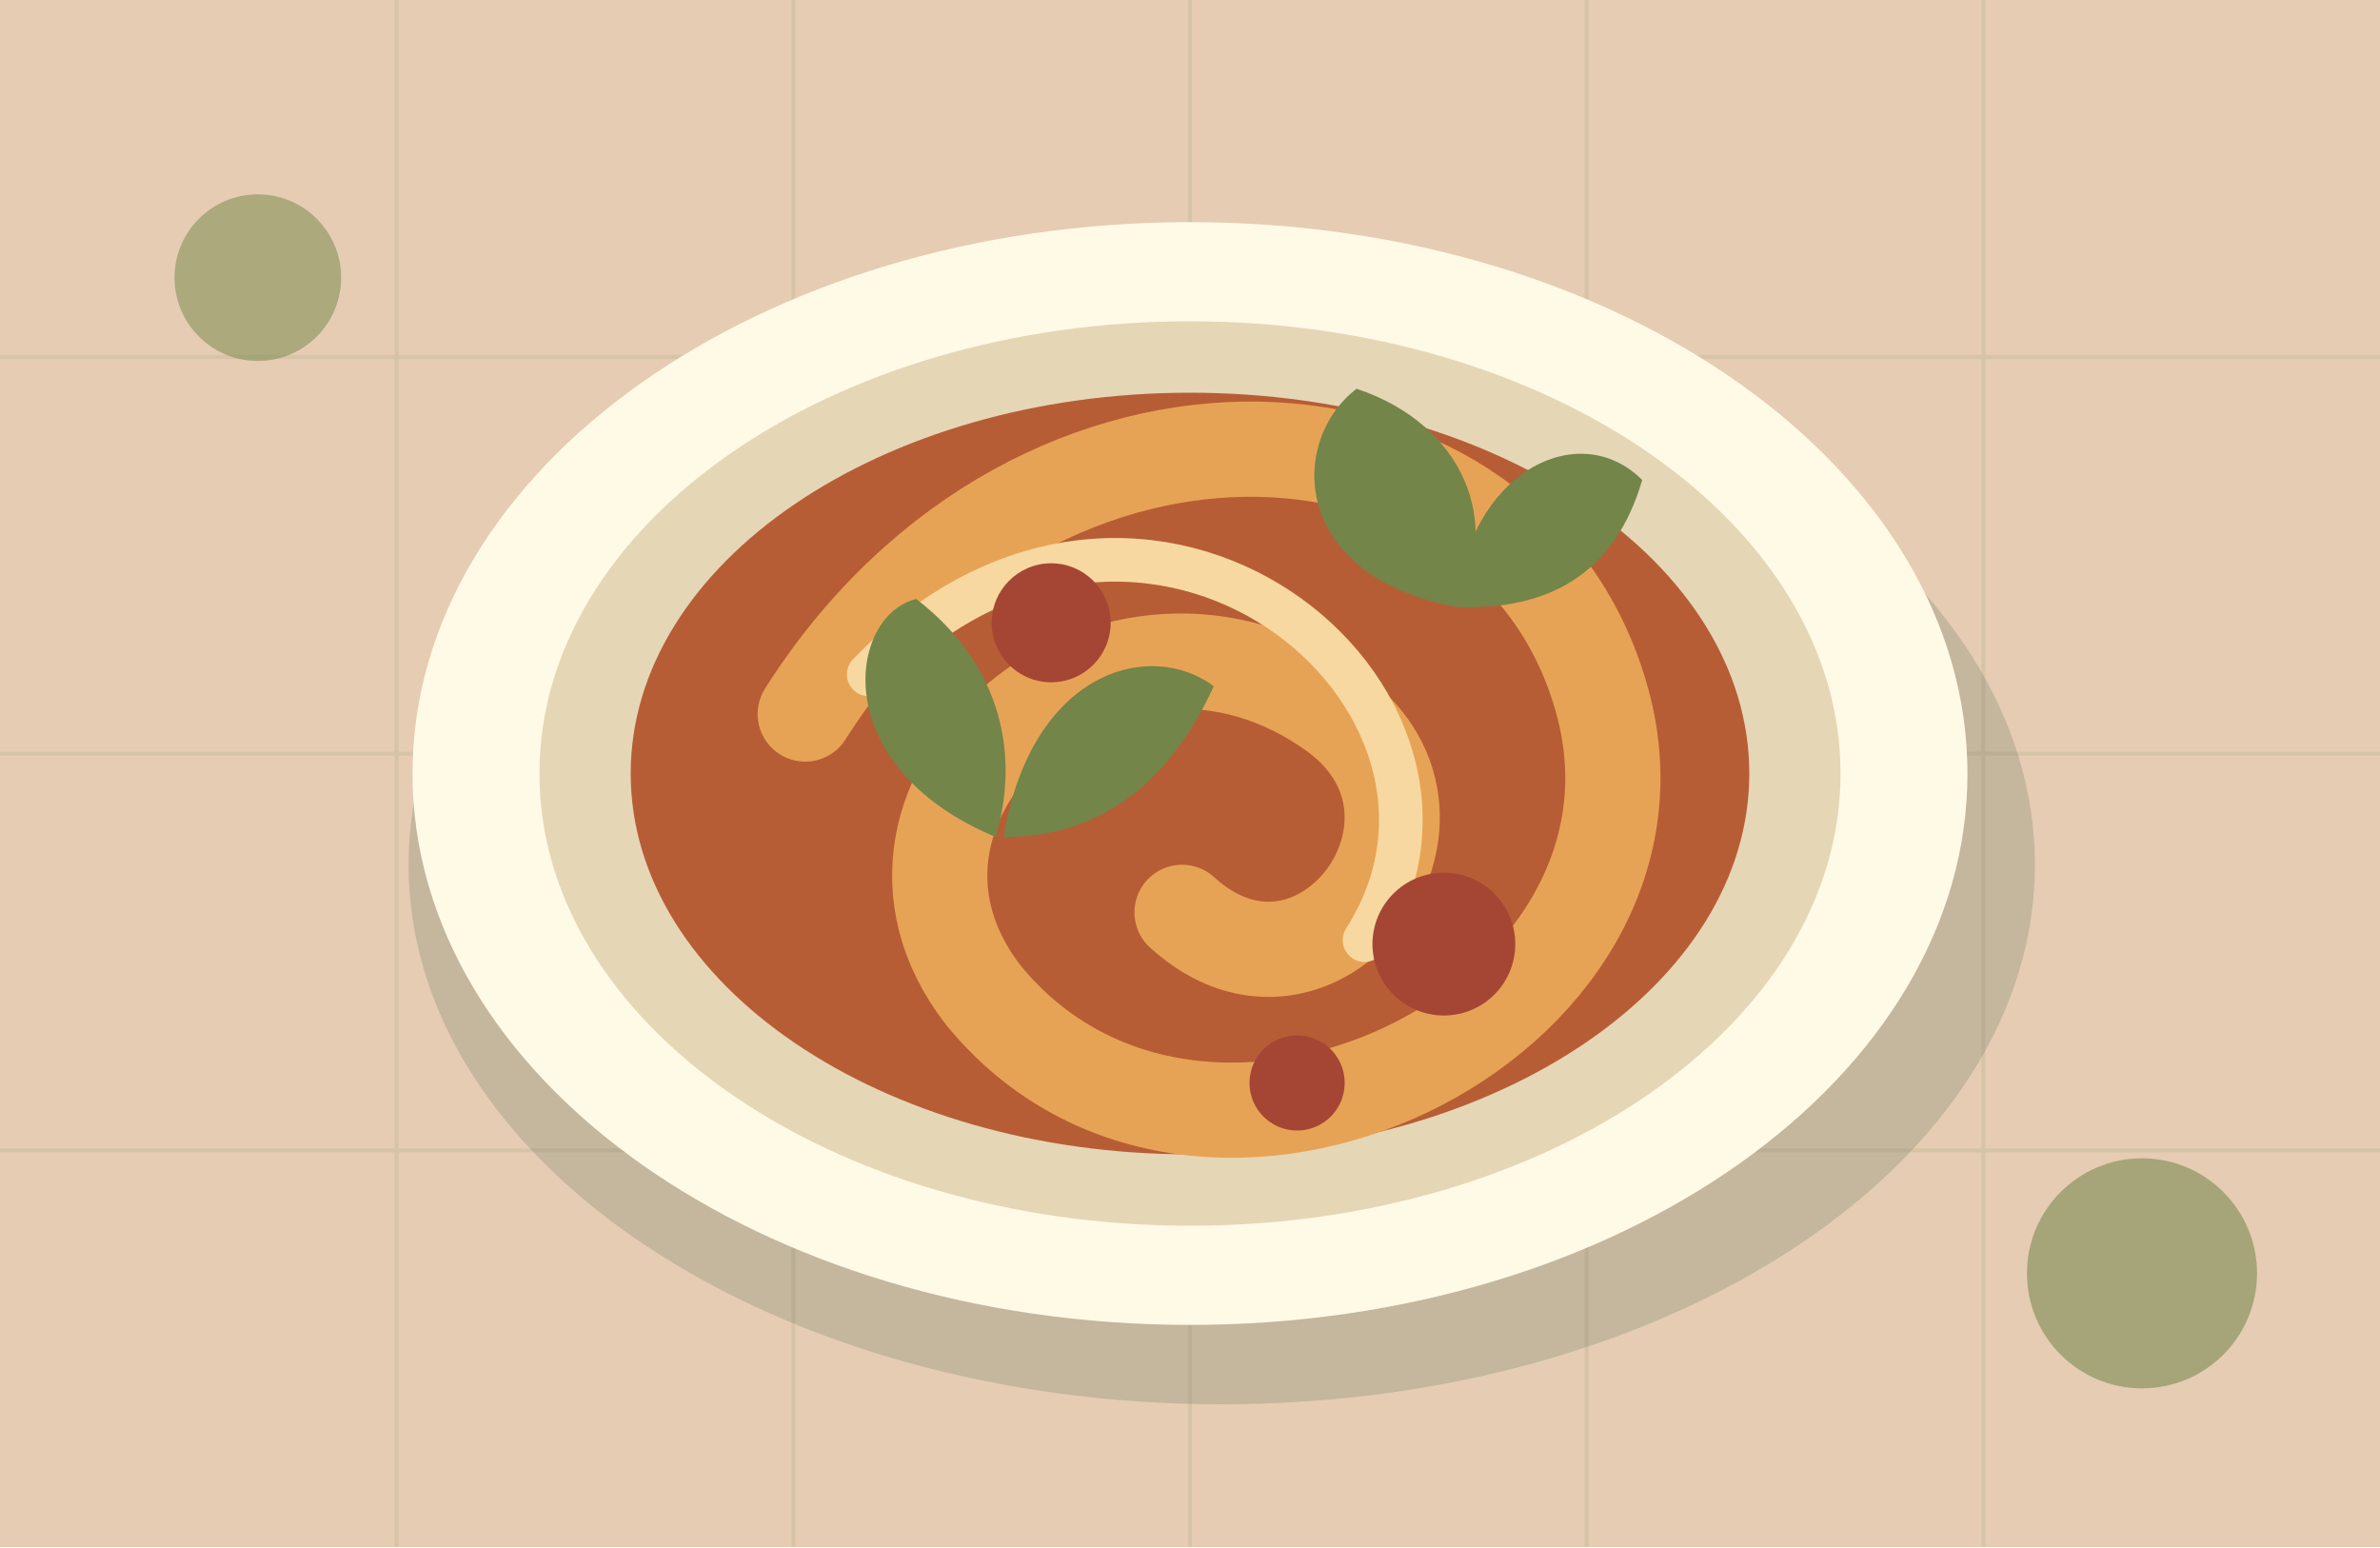
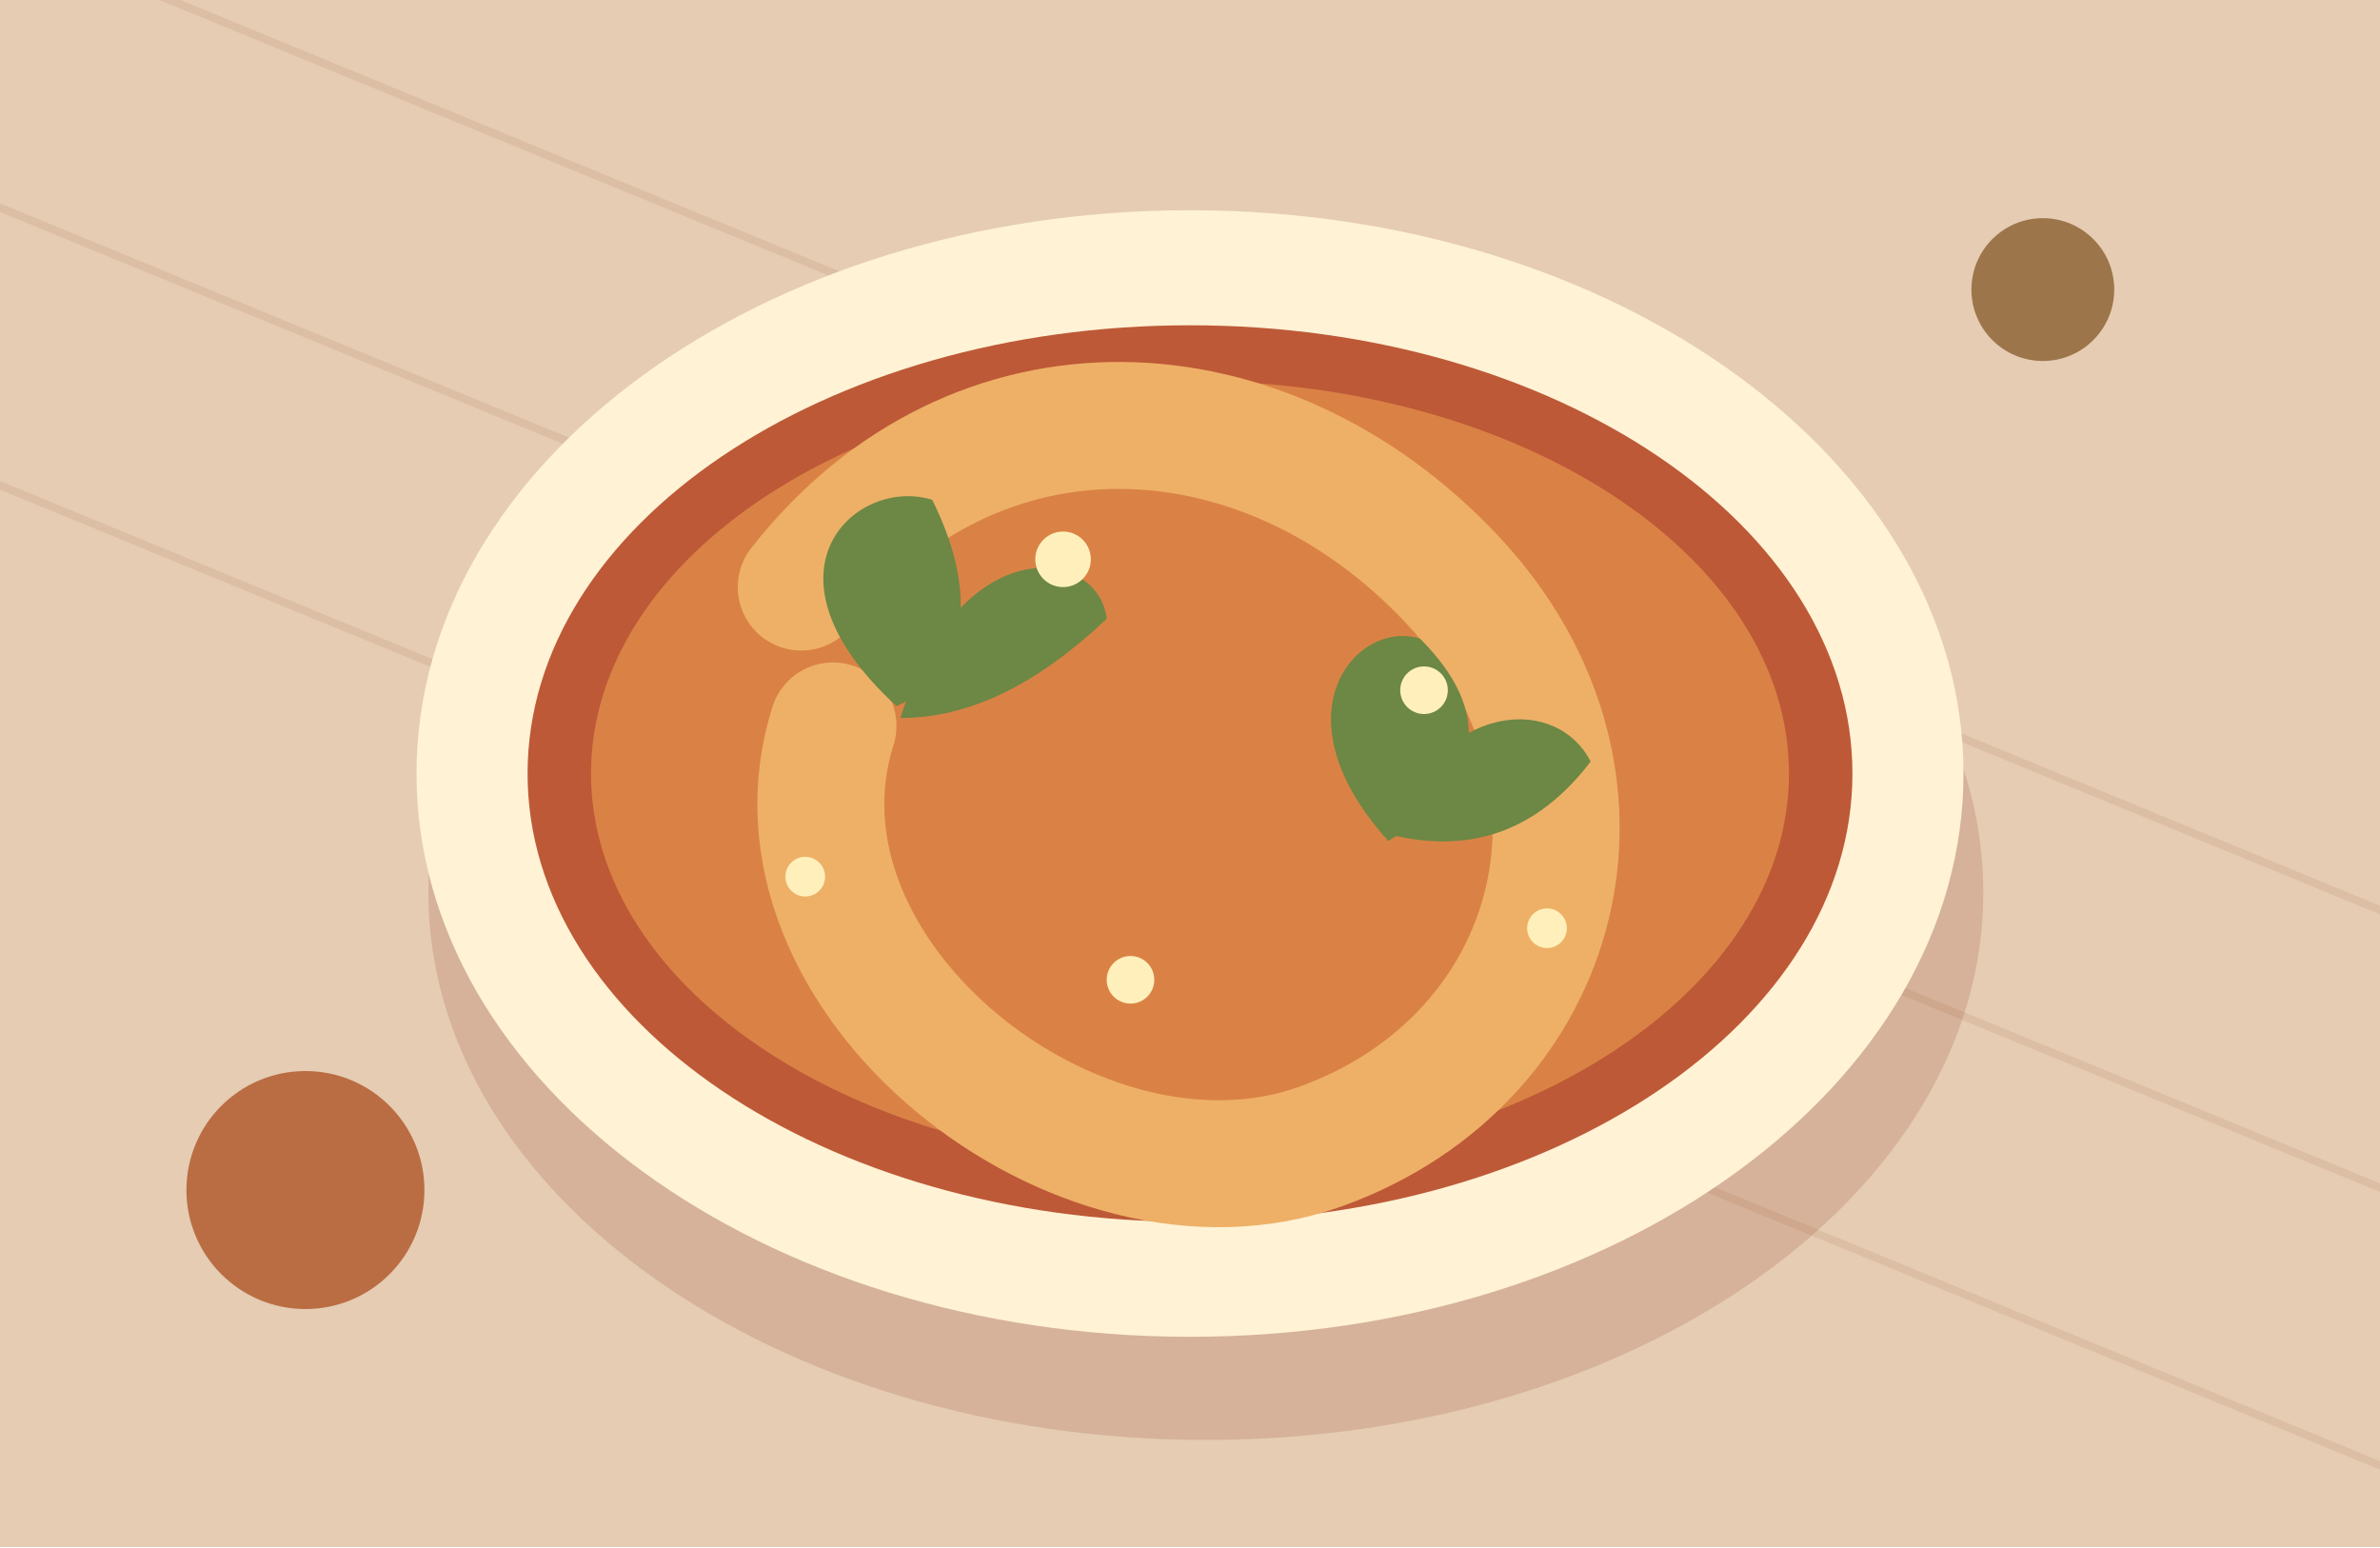
<svg xmlns="http://www.w3.org/2000/svg" viewBox="0 0 600 390">
  <path fill="#e5ccb3" d="M0 0h600v390H0z" />
-   <path d="M0 90H600M0 190H600M0 290H600M100 0V390M200 0V390M300 0V390M400 0V390M500 0V390" stroke="#738548" stroke-opacity=".12" />
-   <ellipse cx="308" cy="218" rx="205" ry="136" fill="#385347" opacity=".19" />
-   <ellipse cx="300" cy="195" rx="196" ry="139" fill="#fffae6" />
-   <ellipse cx="300" cy="195" rx="164" ry="114" fill="#e5d6b6" />
-   <ellipse cx="300" cy="195" rx="141" ry="96" fill="#b75d35" />
-   <path d="M203 180c59-93 179-84 201-3s-101 141-156 74c-39-50 33-112 89-71 36 27-5 81-39 50" fill="none" stroke="#e7a355" stroke-width="24" stroke-linecap="round" />
-   <path d="M219 170c70-72 164 6 125 67" fill="none" stroke="#f7d8a1" stroke-width="11" stroke-linecap="round" />
-   <g fill="#738548">
-     <path d="M251 211c-43-18-37-56-20-60 22 17 26 40 20 60Zm2 0c7-42 37-50 53-38-12 26-30 38-53 38ZM367 153c-42-8-42-42-25-55 27 9 37 34 25 55Zm0 0c3-34 31-48 47-32-7 24-24 33-47 32Z" />
+   <path d="M-30 40 650 320M-30 110 650 390M-30 -30 650 250" stroke="#dcbea4" stroke-width="2" />
+   <ellipse cx="304" cy="225" rx="196" ry="138" fill="#99583c" opacity=".22" />
+   <ellipse cx="300" cy="195" rx="195" ry="142" fill="#fff2d5" />
+   <ellipse cx="300" cy="195" rx="167" ry="113" fill="#bd5937" />
+   <ellipse cx="300" cy="195" rx="151" ry="99" fill="#da8245" />
+   <path d="M202 148c44-56 117-52 164-2s28 121-33 143-143-43-123-106" stroke="#eeb067" stroke-width="32" fill="none" stroke-linecap="round" />
+   <g fill="#6d8744">
+     <path d="M226 178c-37-34-10-58 9-52 12 24 9 44-9 52ZM227 181c15-48 50-43 52-25-18 17-35 25-52 25ZM350 212c-29-32-8-56 8-51 18 18 17 36-8 51ZM349 210c16-35 44-34 52-18-13 17-30 24-52 18Z" />
  </g>
-   <g fill="#a54635">
-     <circle cx="265" cy="157" r="15" />
-     <circle cx="364" cy="238" r="18" />
-     <circle cx="327" cy="273" r="12" />
+   <g fill="#fff0bb">
+     <circle cx="268" cy="141" r="7" />
+     <circle cx="359" cy="174" r="6" />
+     <circle cx="285" cy="247" r="6" />
+     <circle cx="203" cy="221" r="5" />
+     <circle cx="390" cy="234" r="5" />
  </g>
-   <circle cx="65" cy="70" r="21" fill="#738548" opacity=".5" />
-   <circle cx="540" cy="321" r="29" fill="#738548" opacity=".55" />
+   <circle cx="77" cy="300" r="30" fill="#ba6d43" />
+   <circle cx="515" cy="73" r="18" fill="#9c754a" />
</svg>
